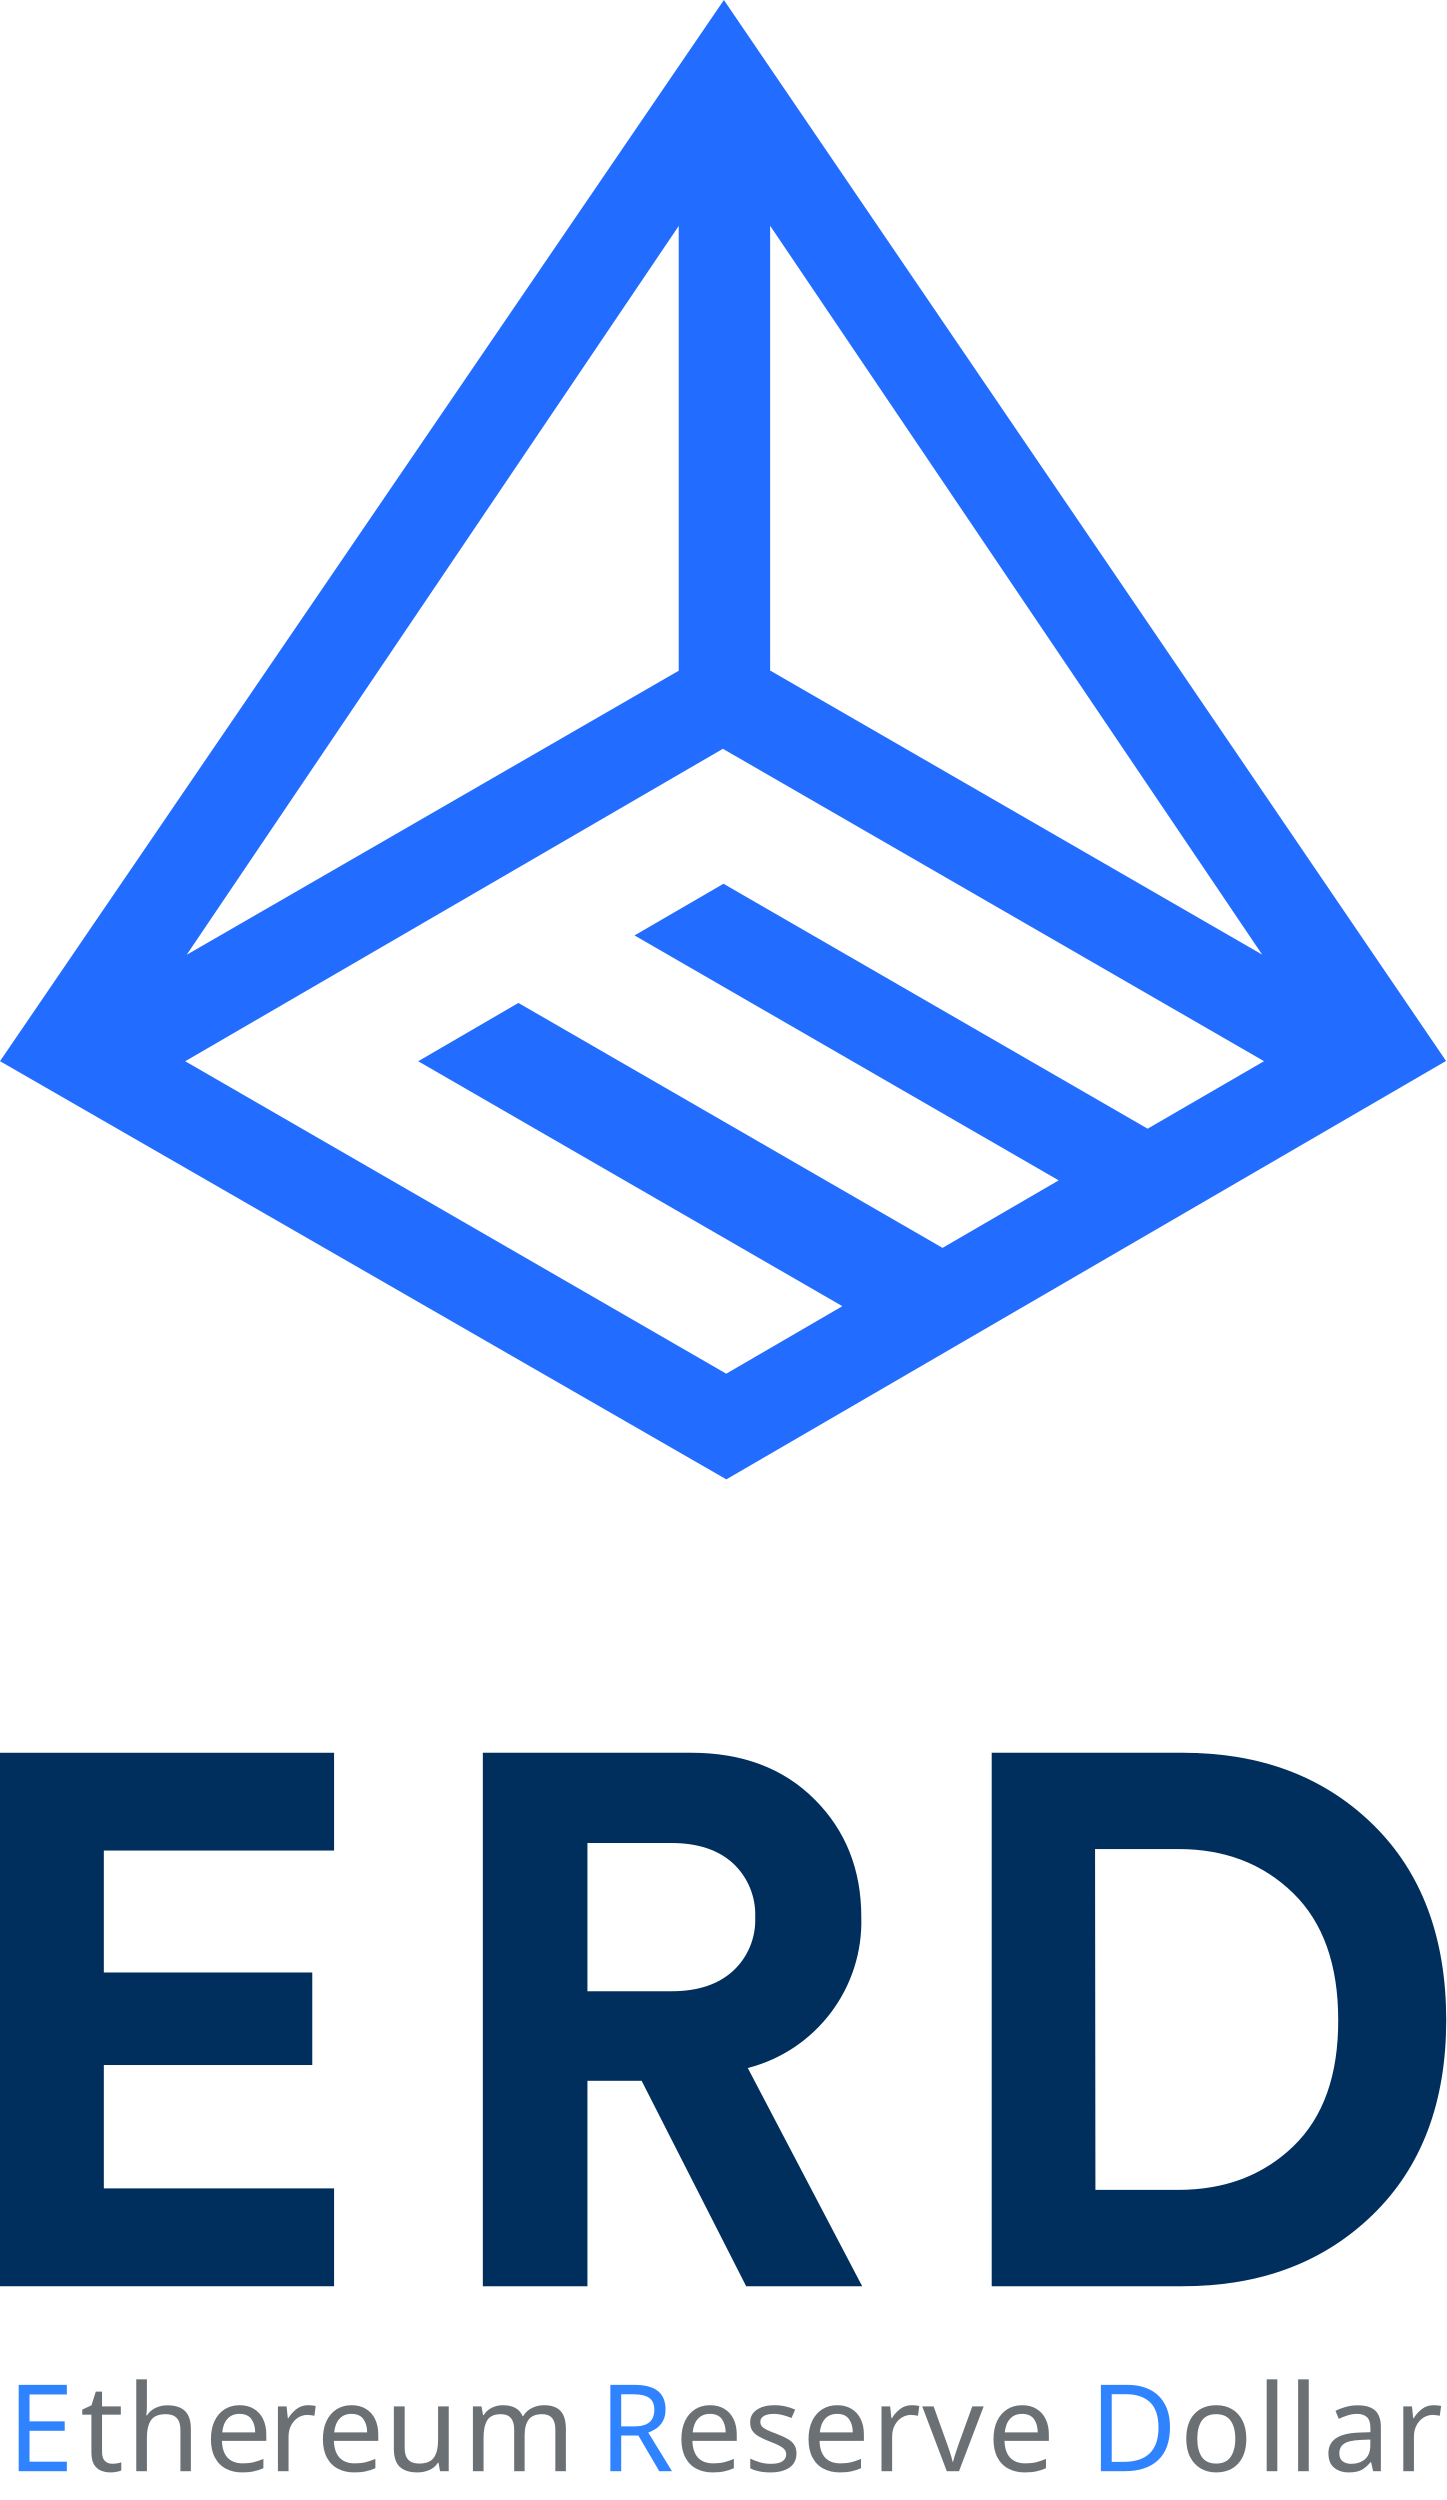
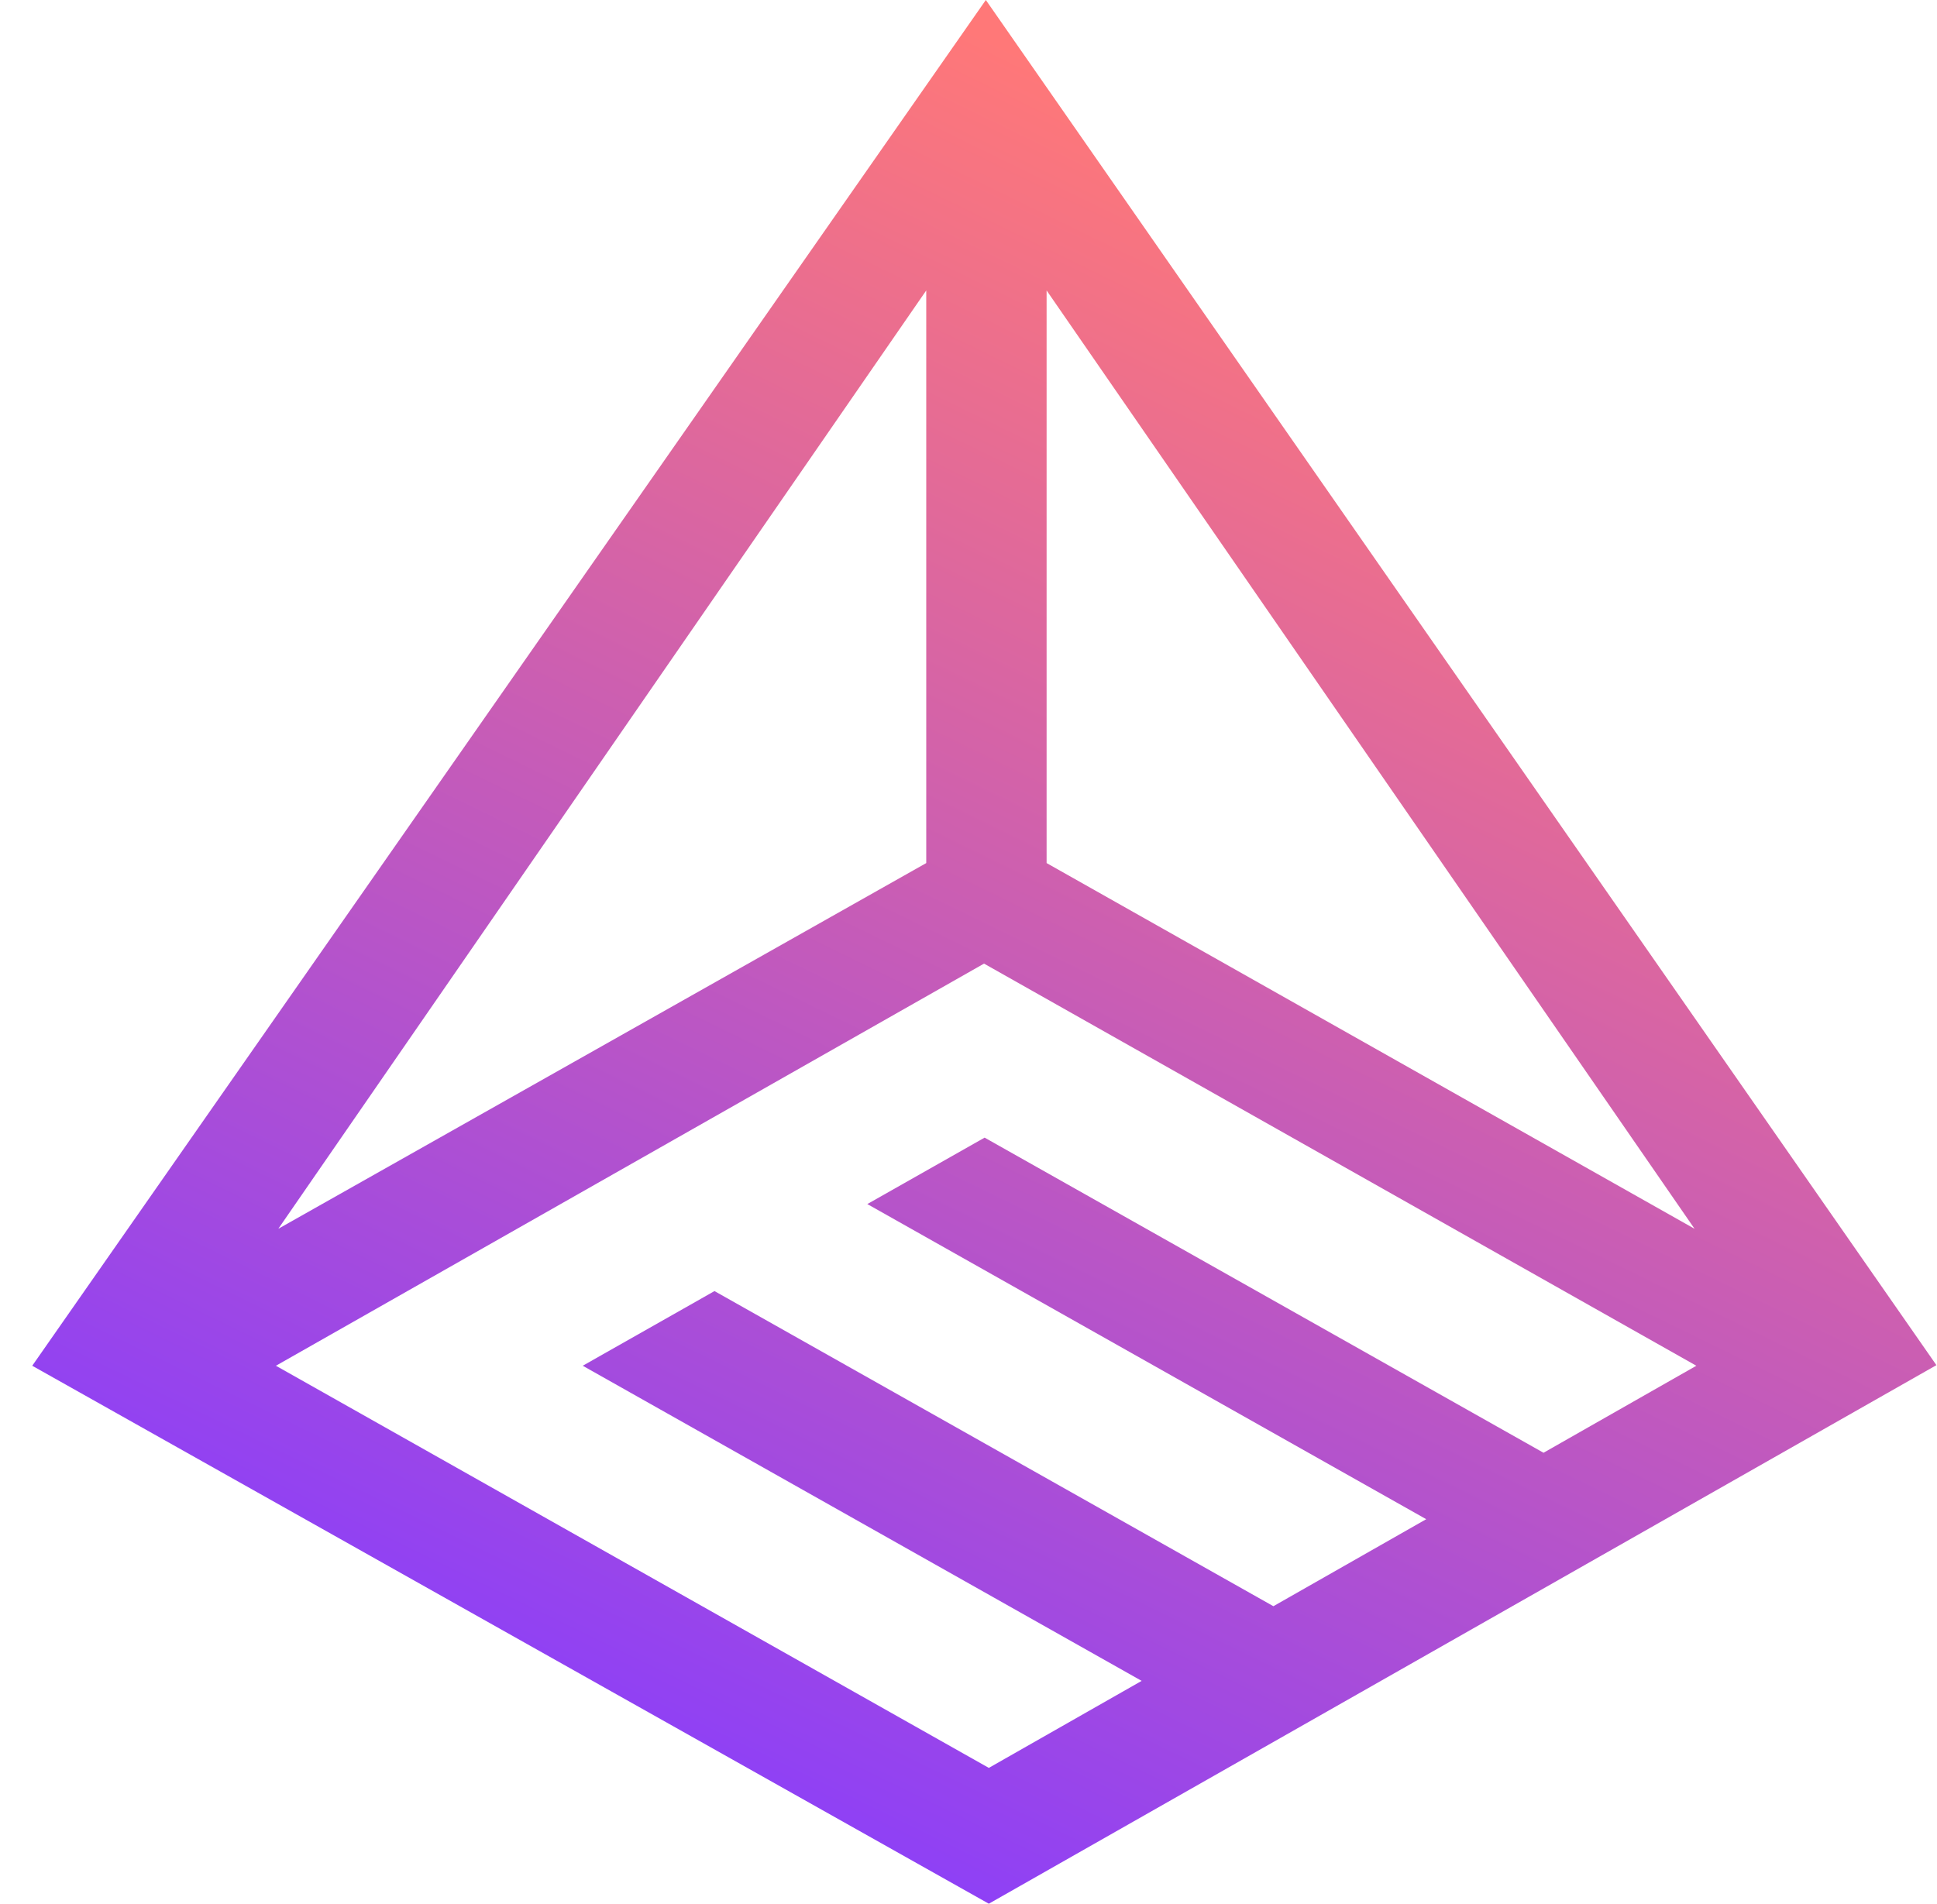
- <svg xmlns="http://www.w3.org/2000/svg" viewBox="0 0 242.05 418.47">
+ <svg xmlns="http://www.w3.org/2000/svg" width="59" height="58" viewBox="0 0 59 58" fill="none">
+   <path d="M58.982 41.592L30.028 0L0.982 41.61L30.119 58L58.982 41.592ZM28.213 26.295L8.477 37.437L28.213 8.849V26.295ZM31.879 8.849L51.615 37.437L31.879 26.295V8.849ZM47.015 44.261L29.991 34.66L26.418 36.684L43.442 46.285L38.787 48.936L21.763 39.335L17.75 41.61L34.774 51.211L30.119 53.862L8.404 41.61L29.973 29.358L51.67 41.61L47.015 44.261Z" fill="url(#paint0_linear_4096_10468)" />
  <defs>
-     <style>.cls-1{font-size:20.23px;fill:#3083ff;font-family:CircularStd-Medium, Circular Std;font-weight:500;letter-spacing:0.03em;}.cls-11,.cls-12,.cls-2,.cls-3,.cls-4,.cls-5,.cls-7,.cls-8,.cls-9{fill:#6b7075;}.cls-2{letter-spacing:0.01em;}.cls-4{letter-spacing:0.02em;}.cls-5{letter-spacing:0.01em;}.cls-6{letter-spacing:0.01em;}.cls-7{letter-spacing:0.02em;}.cls-8{letter-spacing:0.04em;}.cls-9{letter-spacing:0.01em;}.cls-10{letter-spacing:0.03em;}.cls-11{letter-spacing:0.02em;}.cls-12{letter-spacing:0.02em;}.cls-13{fill:#002f5e;}.cls-14{fill:#226cff;}</style>
+     <linearGradient id="paint0_linear_4096_10468" x1="14.878" y1="54.979" x2="39.044" y2="5.438" gradientUnits="userSpaceOnUse">
+       <stop stop-color="#863CFF" />
+       <stop offset="1" stop-color="#FF7878" />
+     </linearGradient>
  </defs>
-   <g id="layer_2" data-name="layer 2">
-     <g id="layer_1-2" data-name="layer 1">
-       <text class="cls-1" transform="translate(1.16 413.65)">E<tspan class="cls-2" x="12.28" y="0">t</tspan>
-         <tspan class="cls-3" x="19.93" y="0">he</tspan>
-         <tspan class="cls-4" x="43.64" y="0">r</tspan>
-         <tspan class="cls-5" x="51.78" y="0">e</tspan>
-         <tspan class="cls-3" x="63.17" y="0">um </tspan>
-         <tspan class="cls-6" x="99.04" y="0">R</tspan>
-         <tspan class="cls-3" x="111.79" y="0">e</tspan>
-         <tspan class="cls-7" x="123.38" y="0">s</tspan>
-         <tspan class="cls-3" x="133.07" y="0">e</tspan>
-         <tspan class="cls-8" x="144.67" y="0">r</tspan>
-         <tspan class="cls-9" x="153.21" y="0">v</tspan>
-         <tspan class="cls-3" x="164.03" y="0">e </tspan>
-         <tspan class="cls-10" x="181.15" y="0">D</tspan>
-         <tspan class="cls-3" x="196.3" y="0">ol</tspan>
-         <tspan class="cls-11" x="214.41" y="0">l</tspan>
-         <tspan class="cls-12" x="220.26" y="0">ar</tspan>
-       </text>
-       <path class="cls-13" d="M55.92,382.69H0v-89.3H55.92v16.37H17.38v20.41H52.27v15.49H17.38v20.65H55.92Z" />
-       <path class="cls-13" d="M124.9,382.69,107.4,348.3H98.33v34.39H80.82v-89.3h34.89q12.84,0,20.65,7.81t7.81,19.65a25.3,25.3,0,0,1-19,25.31l19.15,36.53ZM98.33,333.31h14.1q6.55,0,10.27-3.4a11.54,11.54,0,0,0,3.71-8.94,11.72,11.72,0,0,0-3.71-9.07q-3.72-3.39-10.27-3.4H98.33Z" />
-       <path class="cls-13" d="M197.84,382.69H166v-89.3h32q19.53,0,31.8,12t12.28,32.75q0,20.65-12.34,32.62T197.84,382.69Zm-14.48-16.13h13.85q11.72,0,19.28-7.3T224,338.1q0-13.86-7.55-21.22t-19.15-7.37h-14Z" />
-       <path class="cls-14" d="M242.05,177.59,121.17,0,0,177.63l121.58,70ZM113.61,112.27,31.25,159.82l82.36-122Zm15.3-74.48,82.36,122-82.36-47.55ZM192.1,188.93l-71-41-14.89,8.65,71,41-19.44,11.3-71-41L70,177.64l71,41-19.44,11.3L31,177.64l90-52.3,90.58,52.29Z" />
-     </g>
-   </g>
</svg>
